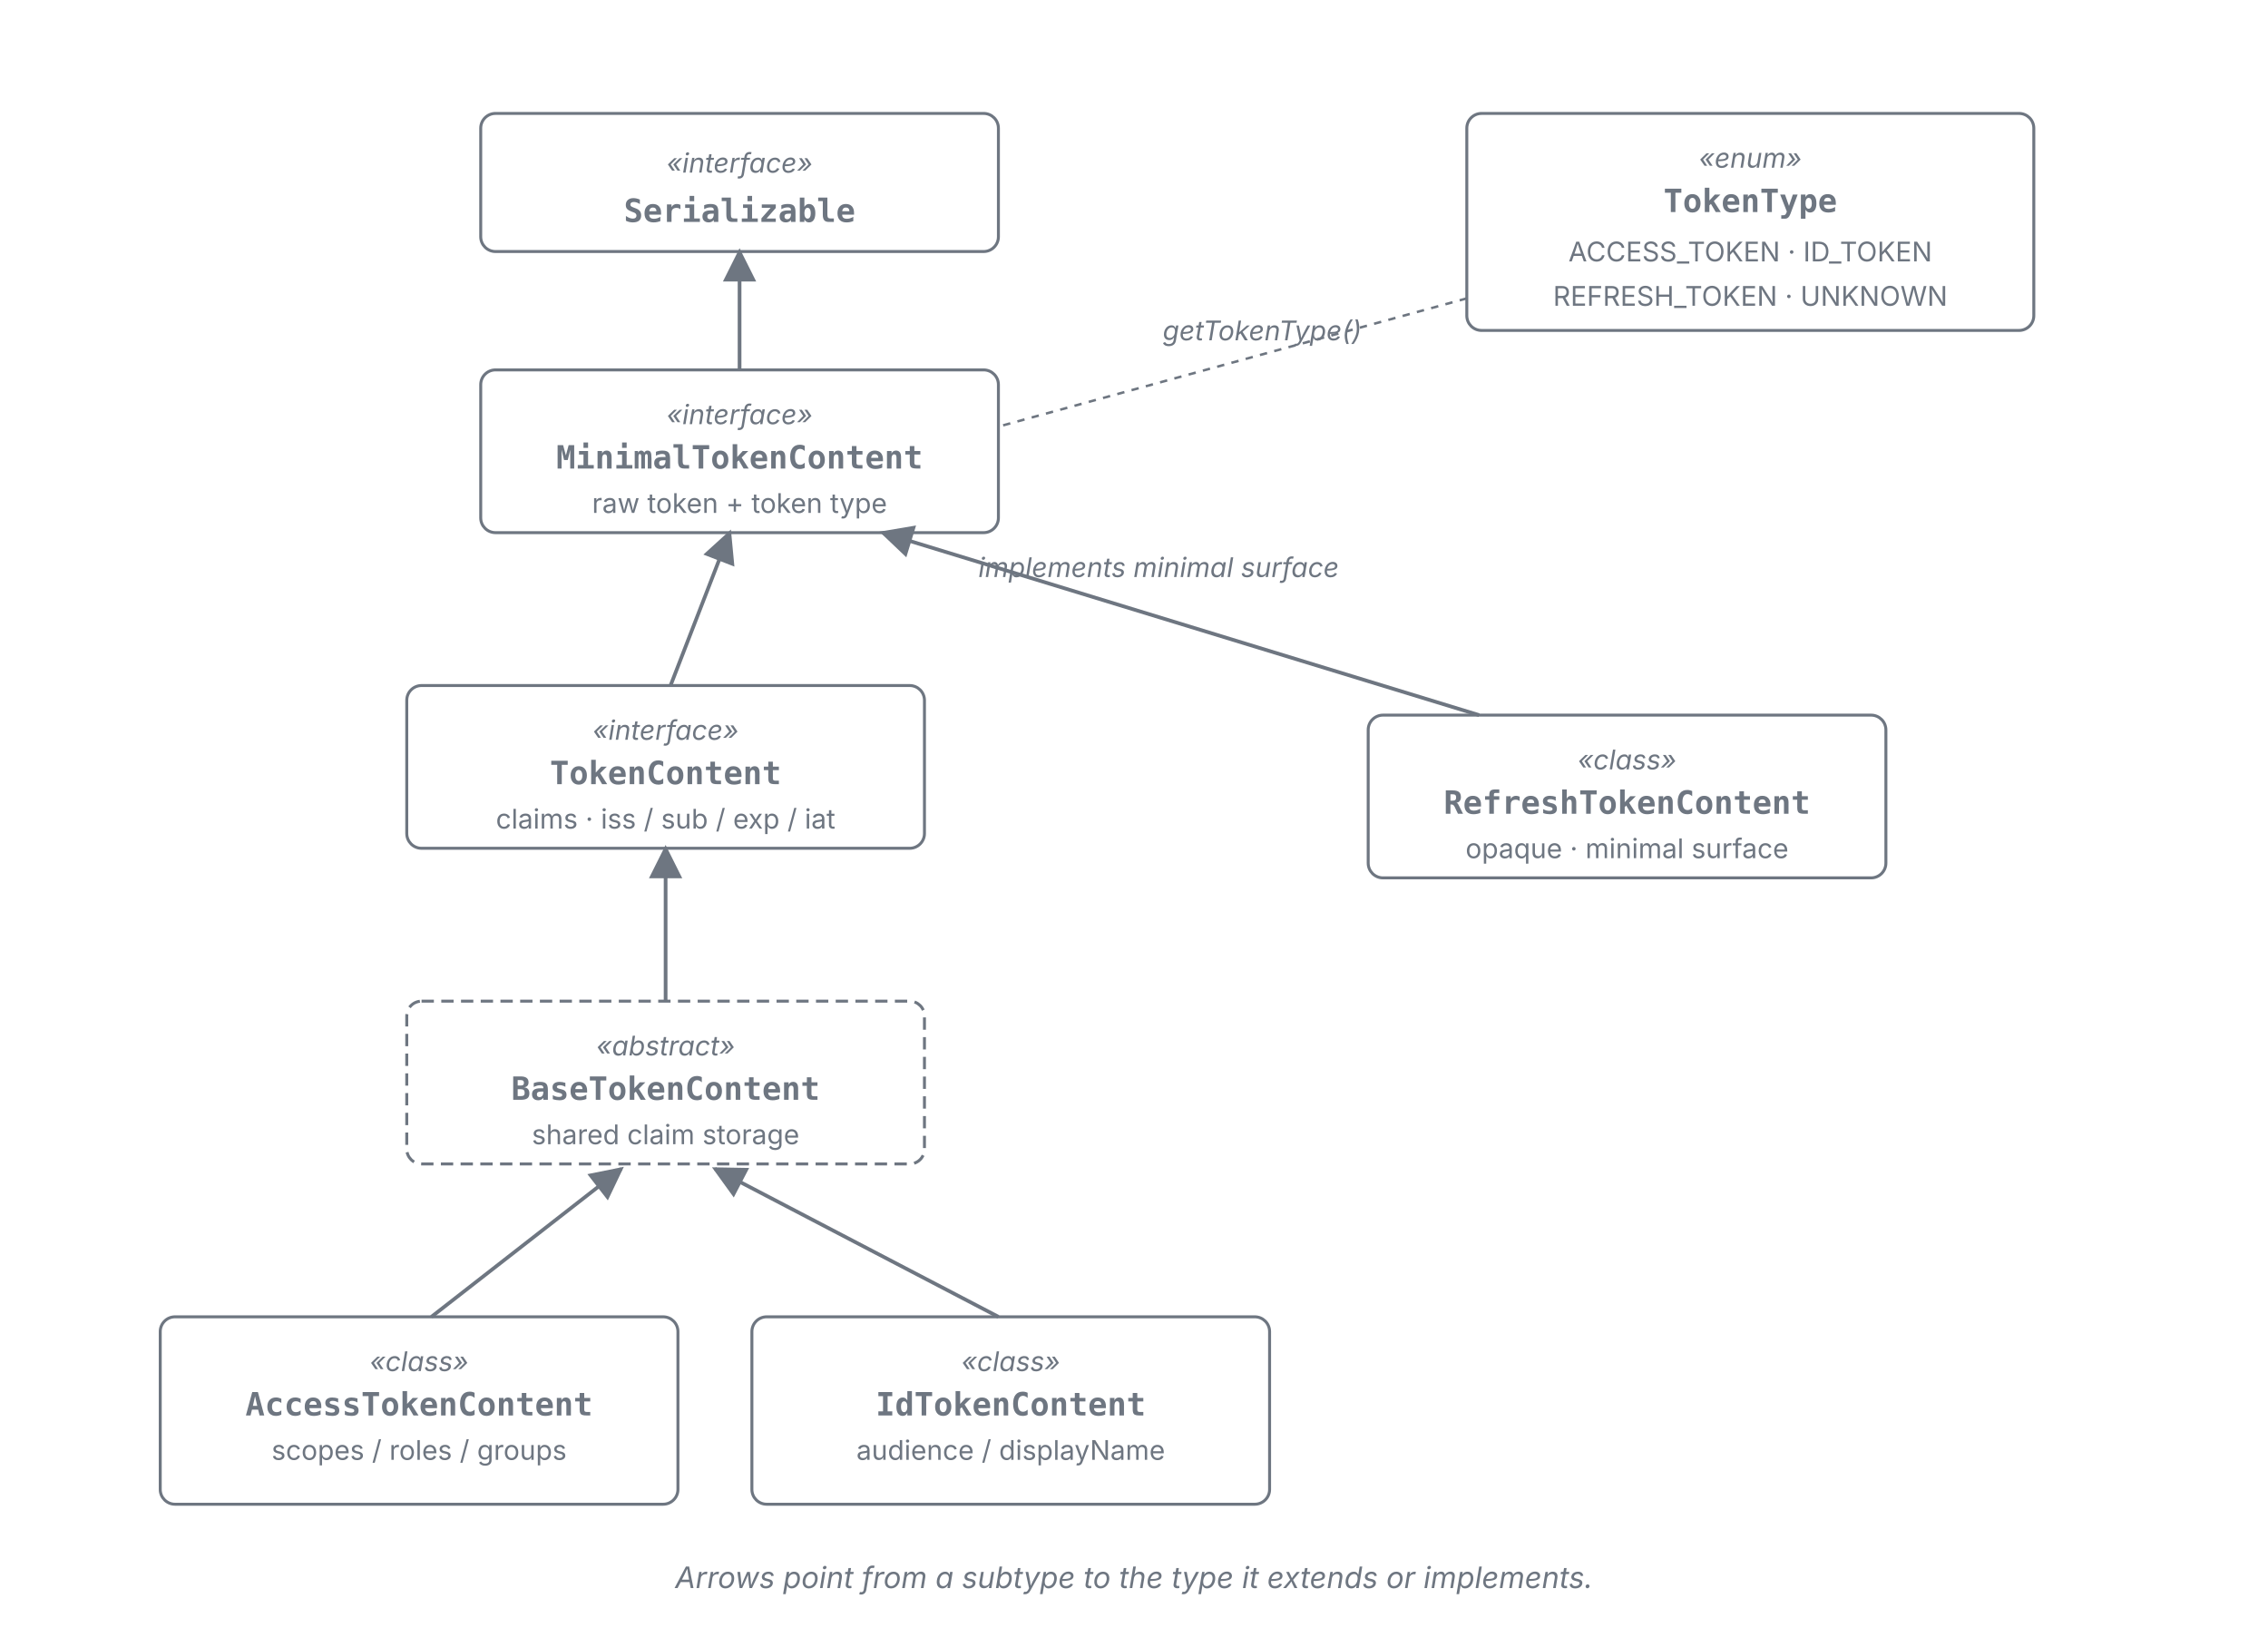
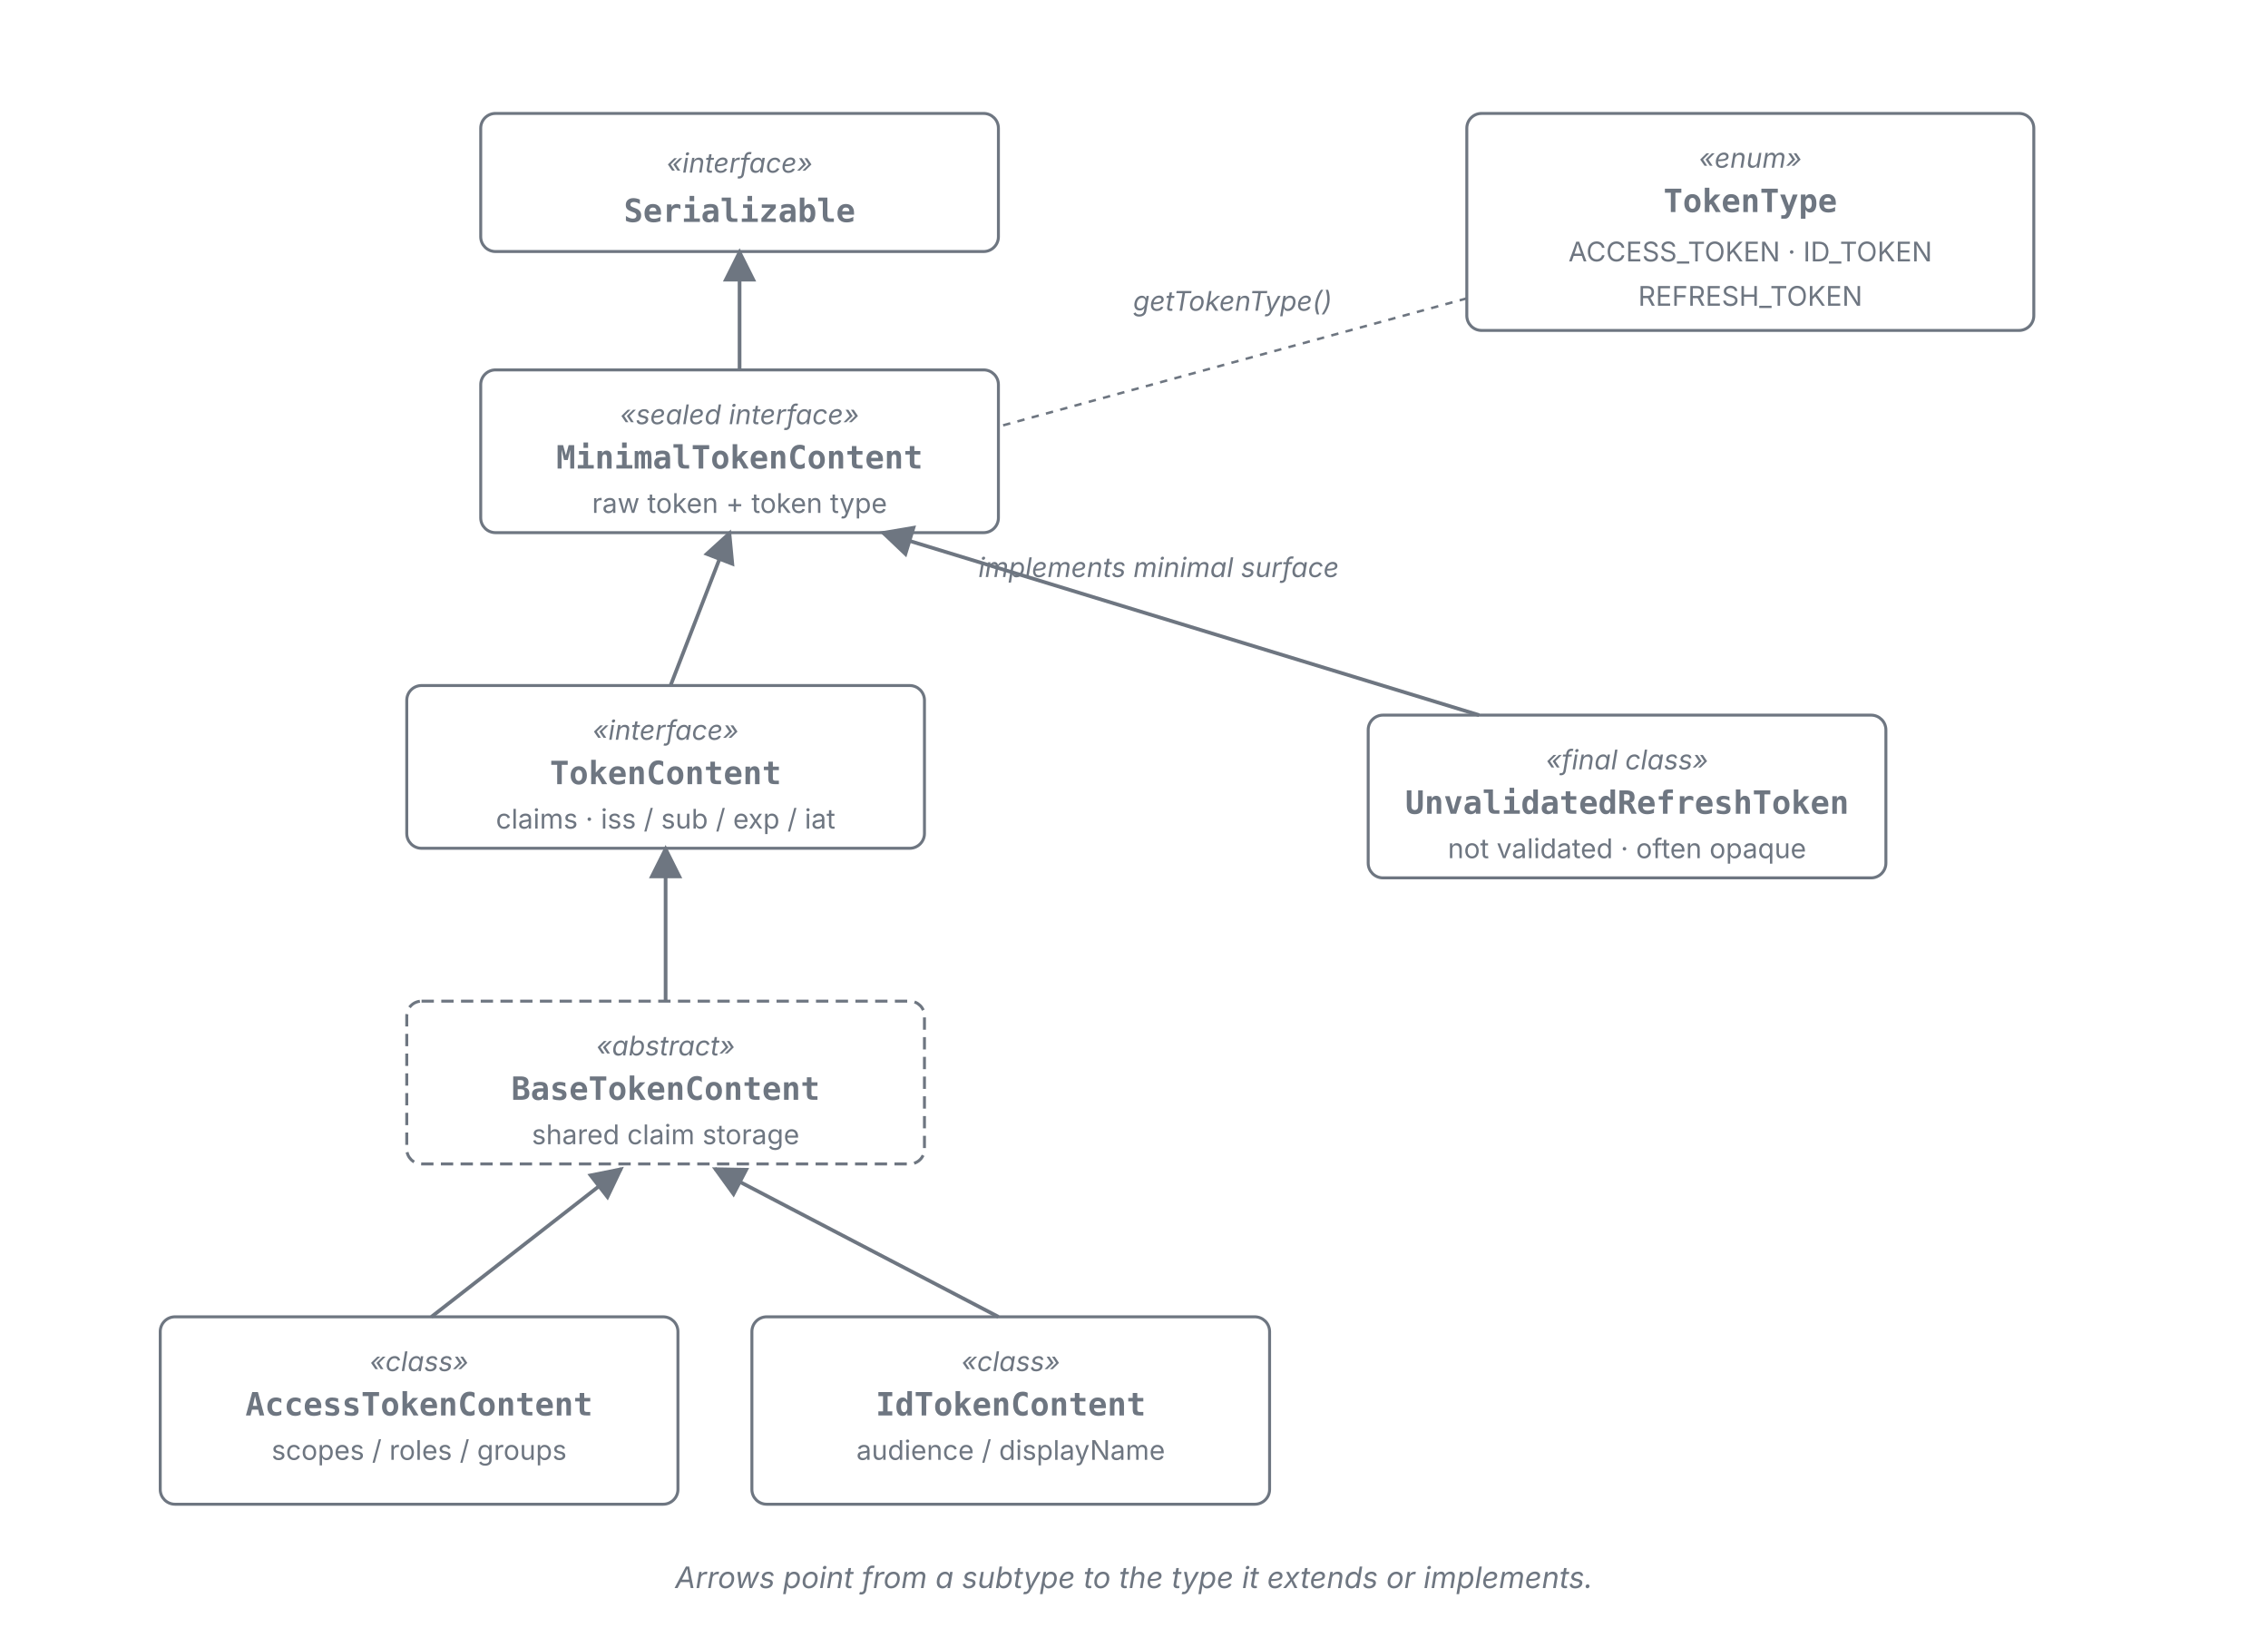
<svg xmlns="http://www.w3.org/2000/svg" viewBox="0 0 920 660" role="img" aria-labelledby="title desc" font-family="ui-sans-serif, -apple-system, system-ui, 'Segoe UI', sans-serif">
  <defs>
    <marker id="arrow" viewBox="0 0 10 10" refX="9" refY="5" markerWidth="9" markerHeight="9" orient="auto">
      <path d="M0,0 L10,5 L0,10 z" class="arrow-fill" />
    </marker>
    <style>
      .type-name { font-size: 13px; font-weight: 700; fill: #6e7681; text-anchor: middle; font-family: ui-monospace, "SF Mono", Menlo, Consolas, monospace; }
      .stereo    { font-size: 11px; fill: #6e7681; text-anchor: middle; font-style: italic; }
      .role      { font-size: 11px; fill: #6e7681; text-anchor: middle; }
      .node      { stroke: #6e7681; stroke-width: 1.2; fill: none; }
      .node-abs  { stroke: #6e7681; stroke-width: 1.2; fill: none; stroke-dasharray: 5 3; }
      .edge      { stroke: #6e7681; stroke-width: 1.5; fill: none; }
      .edge-dash { stroke: #6e7681; stroke-width: 1; fill: none; stroke-dasharray: 3 3; }
      .edge-lbl  { font-size: 11px; fill: #6e7681; text-anchor: middle; font-style: italic; }
      .arrow-fill{ fill: #6e7681; }
      .caption   { font-size: 12px; fill: #6e7681; text-anchor: middle; font-style: italic; }
    </style>
  </defs>
  <line class="edge" x1="300" y1="150" x2="300" y2="102" marker-end="url(#arrow)" />
  <line class="edge" x1="272" y1="278" x2="296" y2="216" marker-end="url(#arrow)" />
  <line class="edge" x1="600" y1="290" x2="358" y2="216" marker-end="url(#arrow)" />
  <text x="470" y="234" class="edge-lbl">implements minimal surface</text>
  <line class="edge" x1="270" y1="406" x2="270" y2="344" marker-end="url(#arrow)" />
  <line class="edge" x1="175" y1="534" x2="252" y2="474" marker-end="url(#arrow)" />
  <line class="edge" x1="405" y1="534" x2="290" y2="474" marker-end="url(#arrow)" />
  <line class="edge-dash" x1="595" y1="121" x2="405" y2="173" />
-   <text x="512" y="138" class="edge-lbl">getTokenType()</text>
+   <text x="500" y="126" class="edge-lbl">getTokenType()</text>
  <rect class="node" x="195" y="46" width="210" height="56" rx="6" ry="6" />
  <text x="300" y="70" class="stereo">«interface»</text>
  <text x="300" y="90" class="type-name">Serializable</text>
  <rect class="node" x="195" y="150" width="210" height="66" rx="6" ry="6" />
-   <text x="300" y="172" class="stereo">«interface»</text>
+   <text x="300" y="172" class="stereo">«sealed interface»</text>
  <text x="300" y="190" class="type-name">MinimalTokenContent</text>
  <text x="300" y="208" class="role">raw token + token type</text>
  <rect class="node" x="165" y="278" width="210" height="66" rx="6" ry="6" />
  <text x="270" y="300" class="stereo">«interface»</text>
  <text x="270" y="318" class="type-name">TokenContent</text>
  <text x="270" y="336" class="role">claims · iss / sub / exp / iat</text>
  <rect class="node" x="555" y="290" width="210" height="66" rx="6" ry="6" />
-   <text x="660" y="312" class="stereo">«class»</text>
-   <text x="660" y="330" class="type-name">RefreshTokenContent</text>
-   <text x="660" y="348" class="role">opaque · minimal surface</text>
+   <text x="660" y="312" class="stereo">«final class»</text>
+   <text x="660" y="330" class="type-name">UnvalidatedRefreshToken</text>
+   <text x="660" y="348" class="role">not validated · often opaque</text>
  <rect class="node-abs" x="165" y="406" width="210" height="66" rx="6" ry="6" />
  <text x="270" y="428" class="stereo">«abstract»</text>
  <text x="270" y="446" class="type-name">BaseTokenContent</text>
  <text x="270" y="464" class="role">shared claim storage</text>
  <rect class="node" x="65" y="534" width="210" height="76" rx="6" ry="6" />
  <text x="170" y="556" class="stereo">«class»</text>
  <text x="170" y="574" class="type-name">AccessTokenContent</text>
  <text x="170" y="592" class="role">scopes / roles / groups</text>
  <rect class="node" x="305" y="534" width="210" height="76" rx="6" ry="6" />
  <text x="410" y="556" class="stereo">«class»</text>
  <text x="410" y="574" class="type-name">IdTokenContent</text>
  <text x="410" y="592" class="role">audience / displayName</text>
  <rect class="node" x="595" y="46" width="230" height="88" rx="6" ry="6" />
  <text x="710" y="68" class="stereo">«enum»</text>
  <text x="710" y="86" class="type-name">TokenType</text>
  <text x="710" y="106" class="role">ACCESS_TOKEN · ID_TOKEN</text>
-   <text x="710" y="124" class="role">REFRESH_TOKEN · UNKNOWN</text>
+   <text x="710" y="124" class="role">REFRESH_TOKEN</text>
  <text x="460" y="644" class="caption">Arrows point from a subtype to the type it extends or implements.</text>
</svg>
